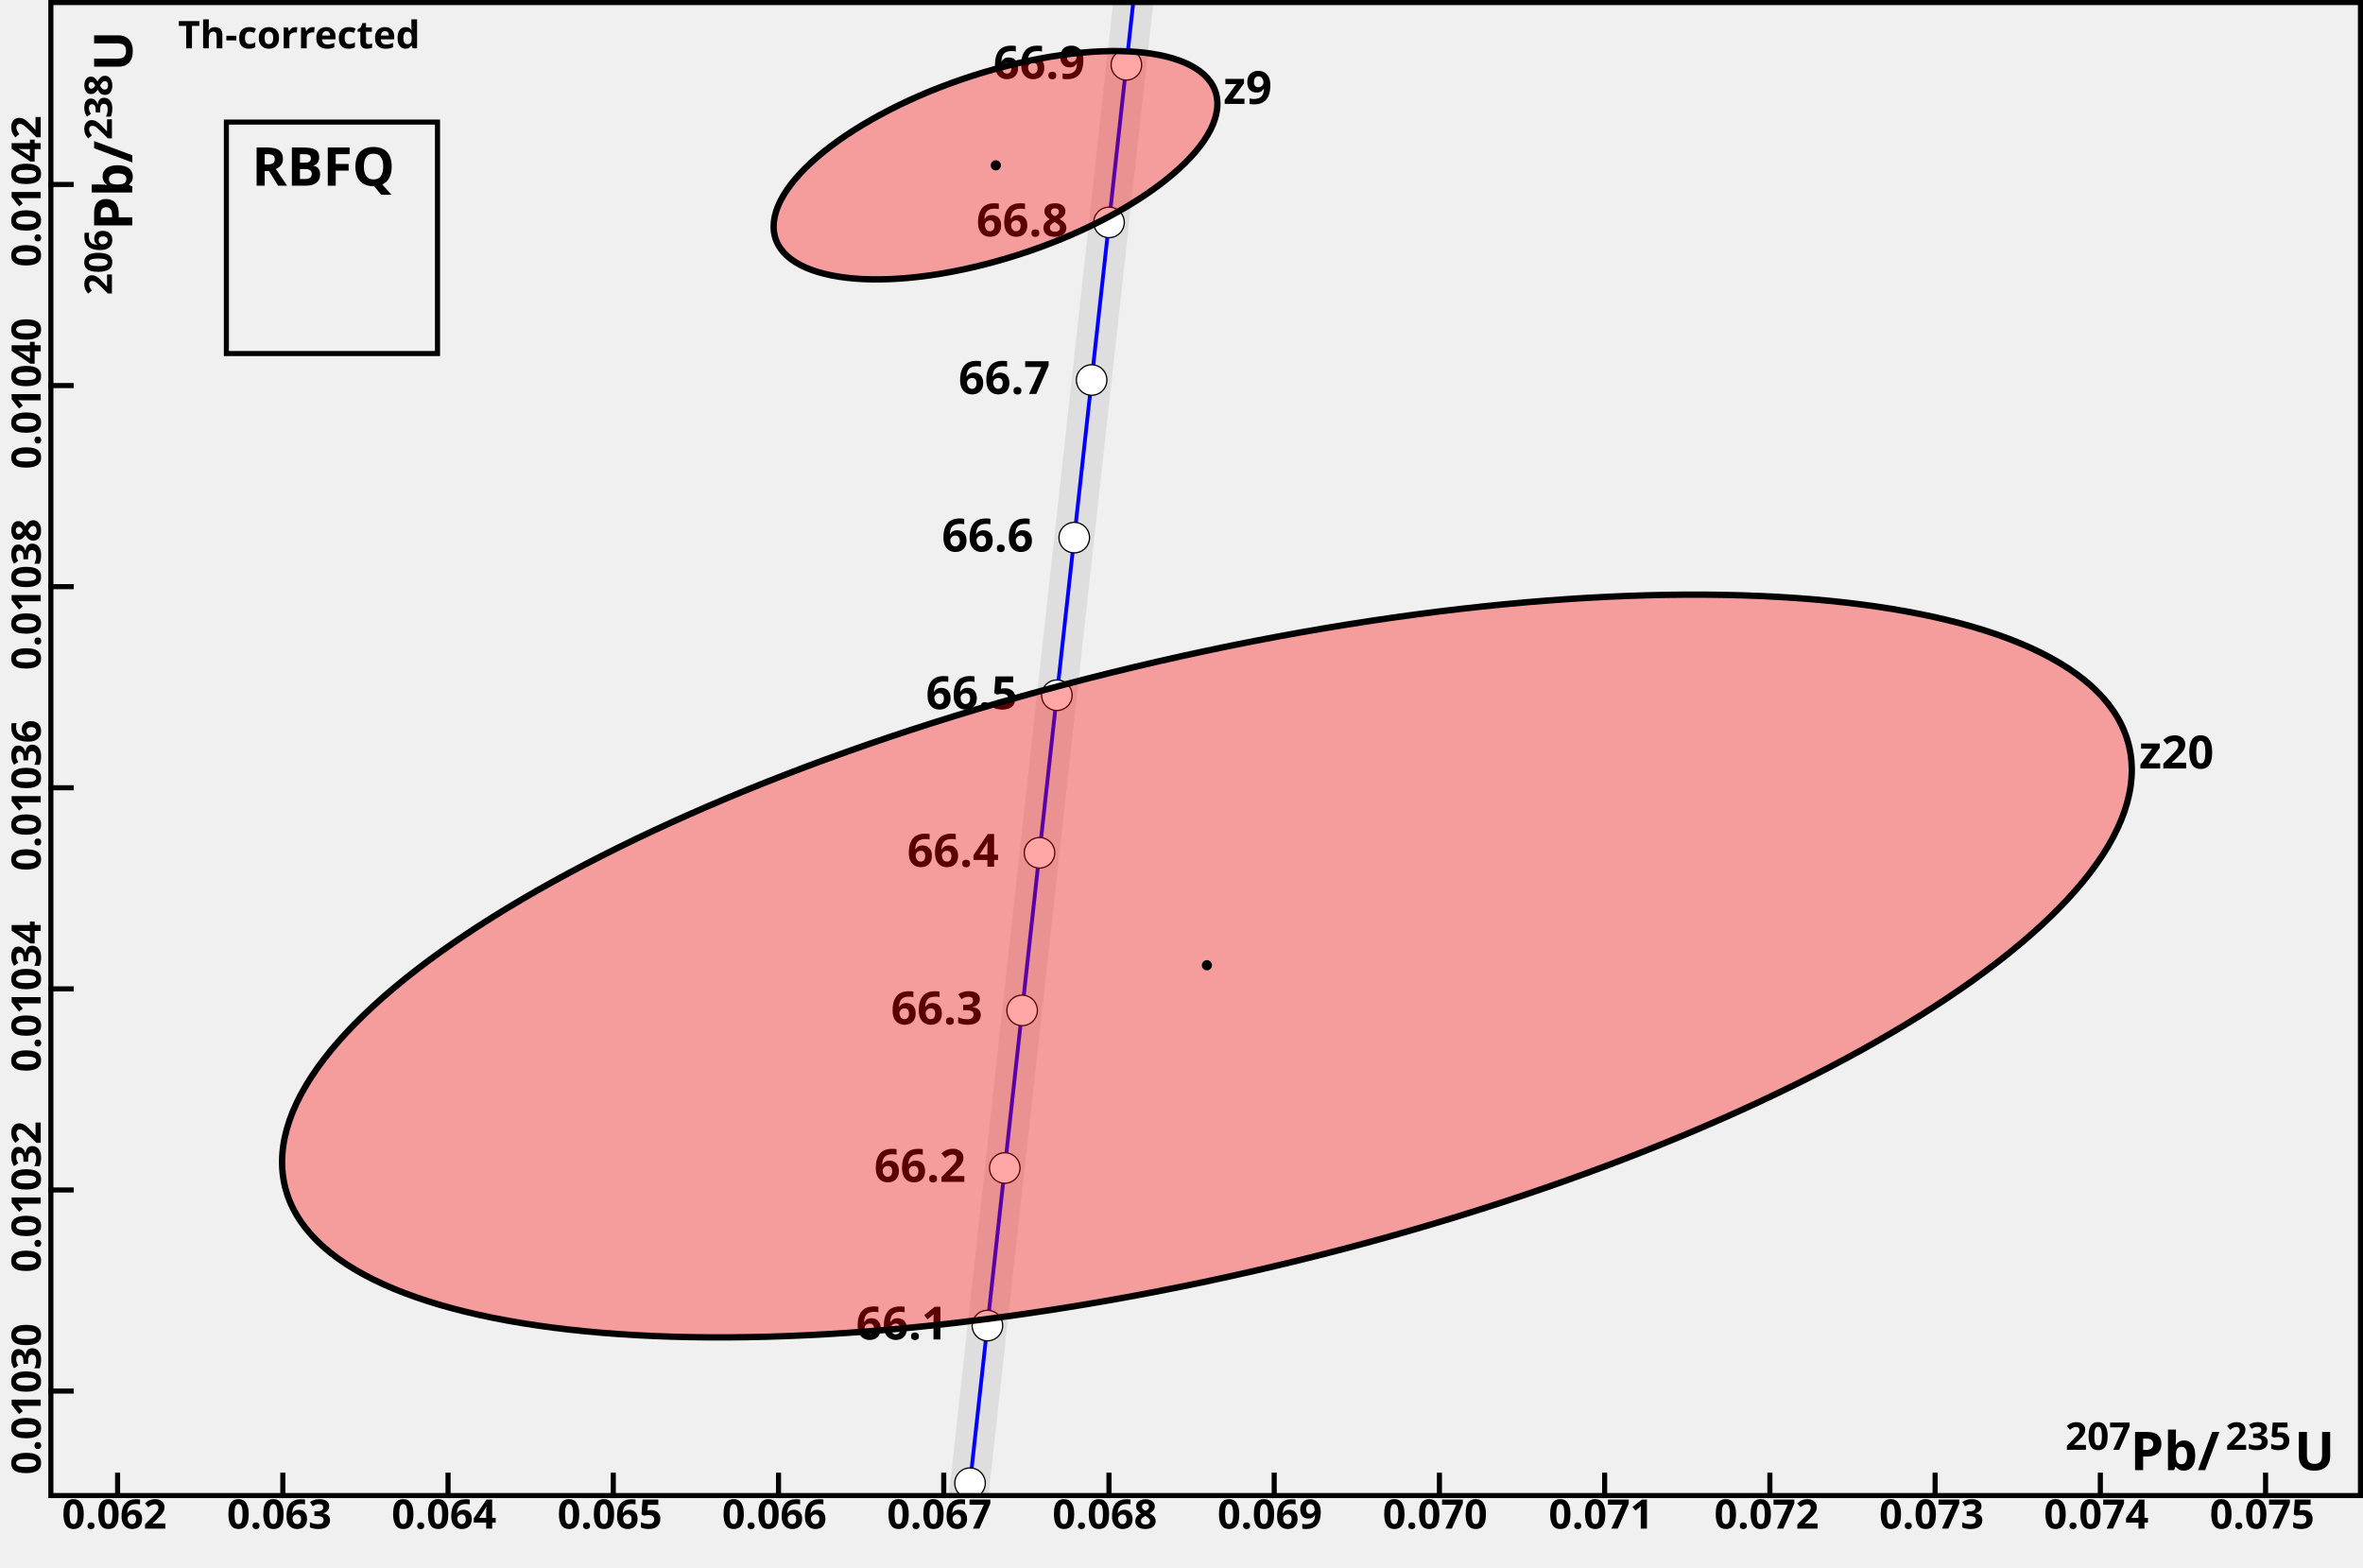
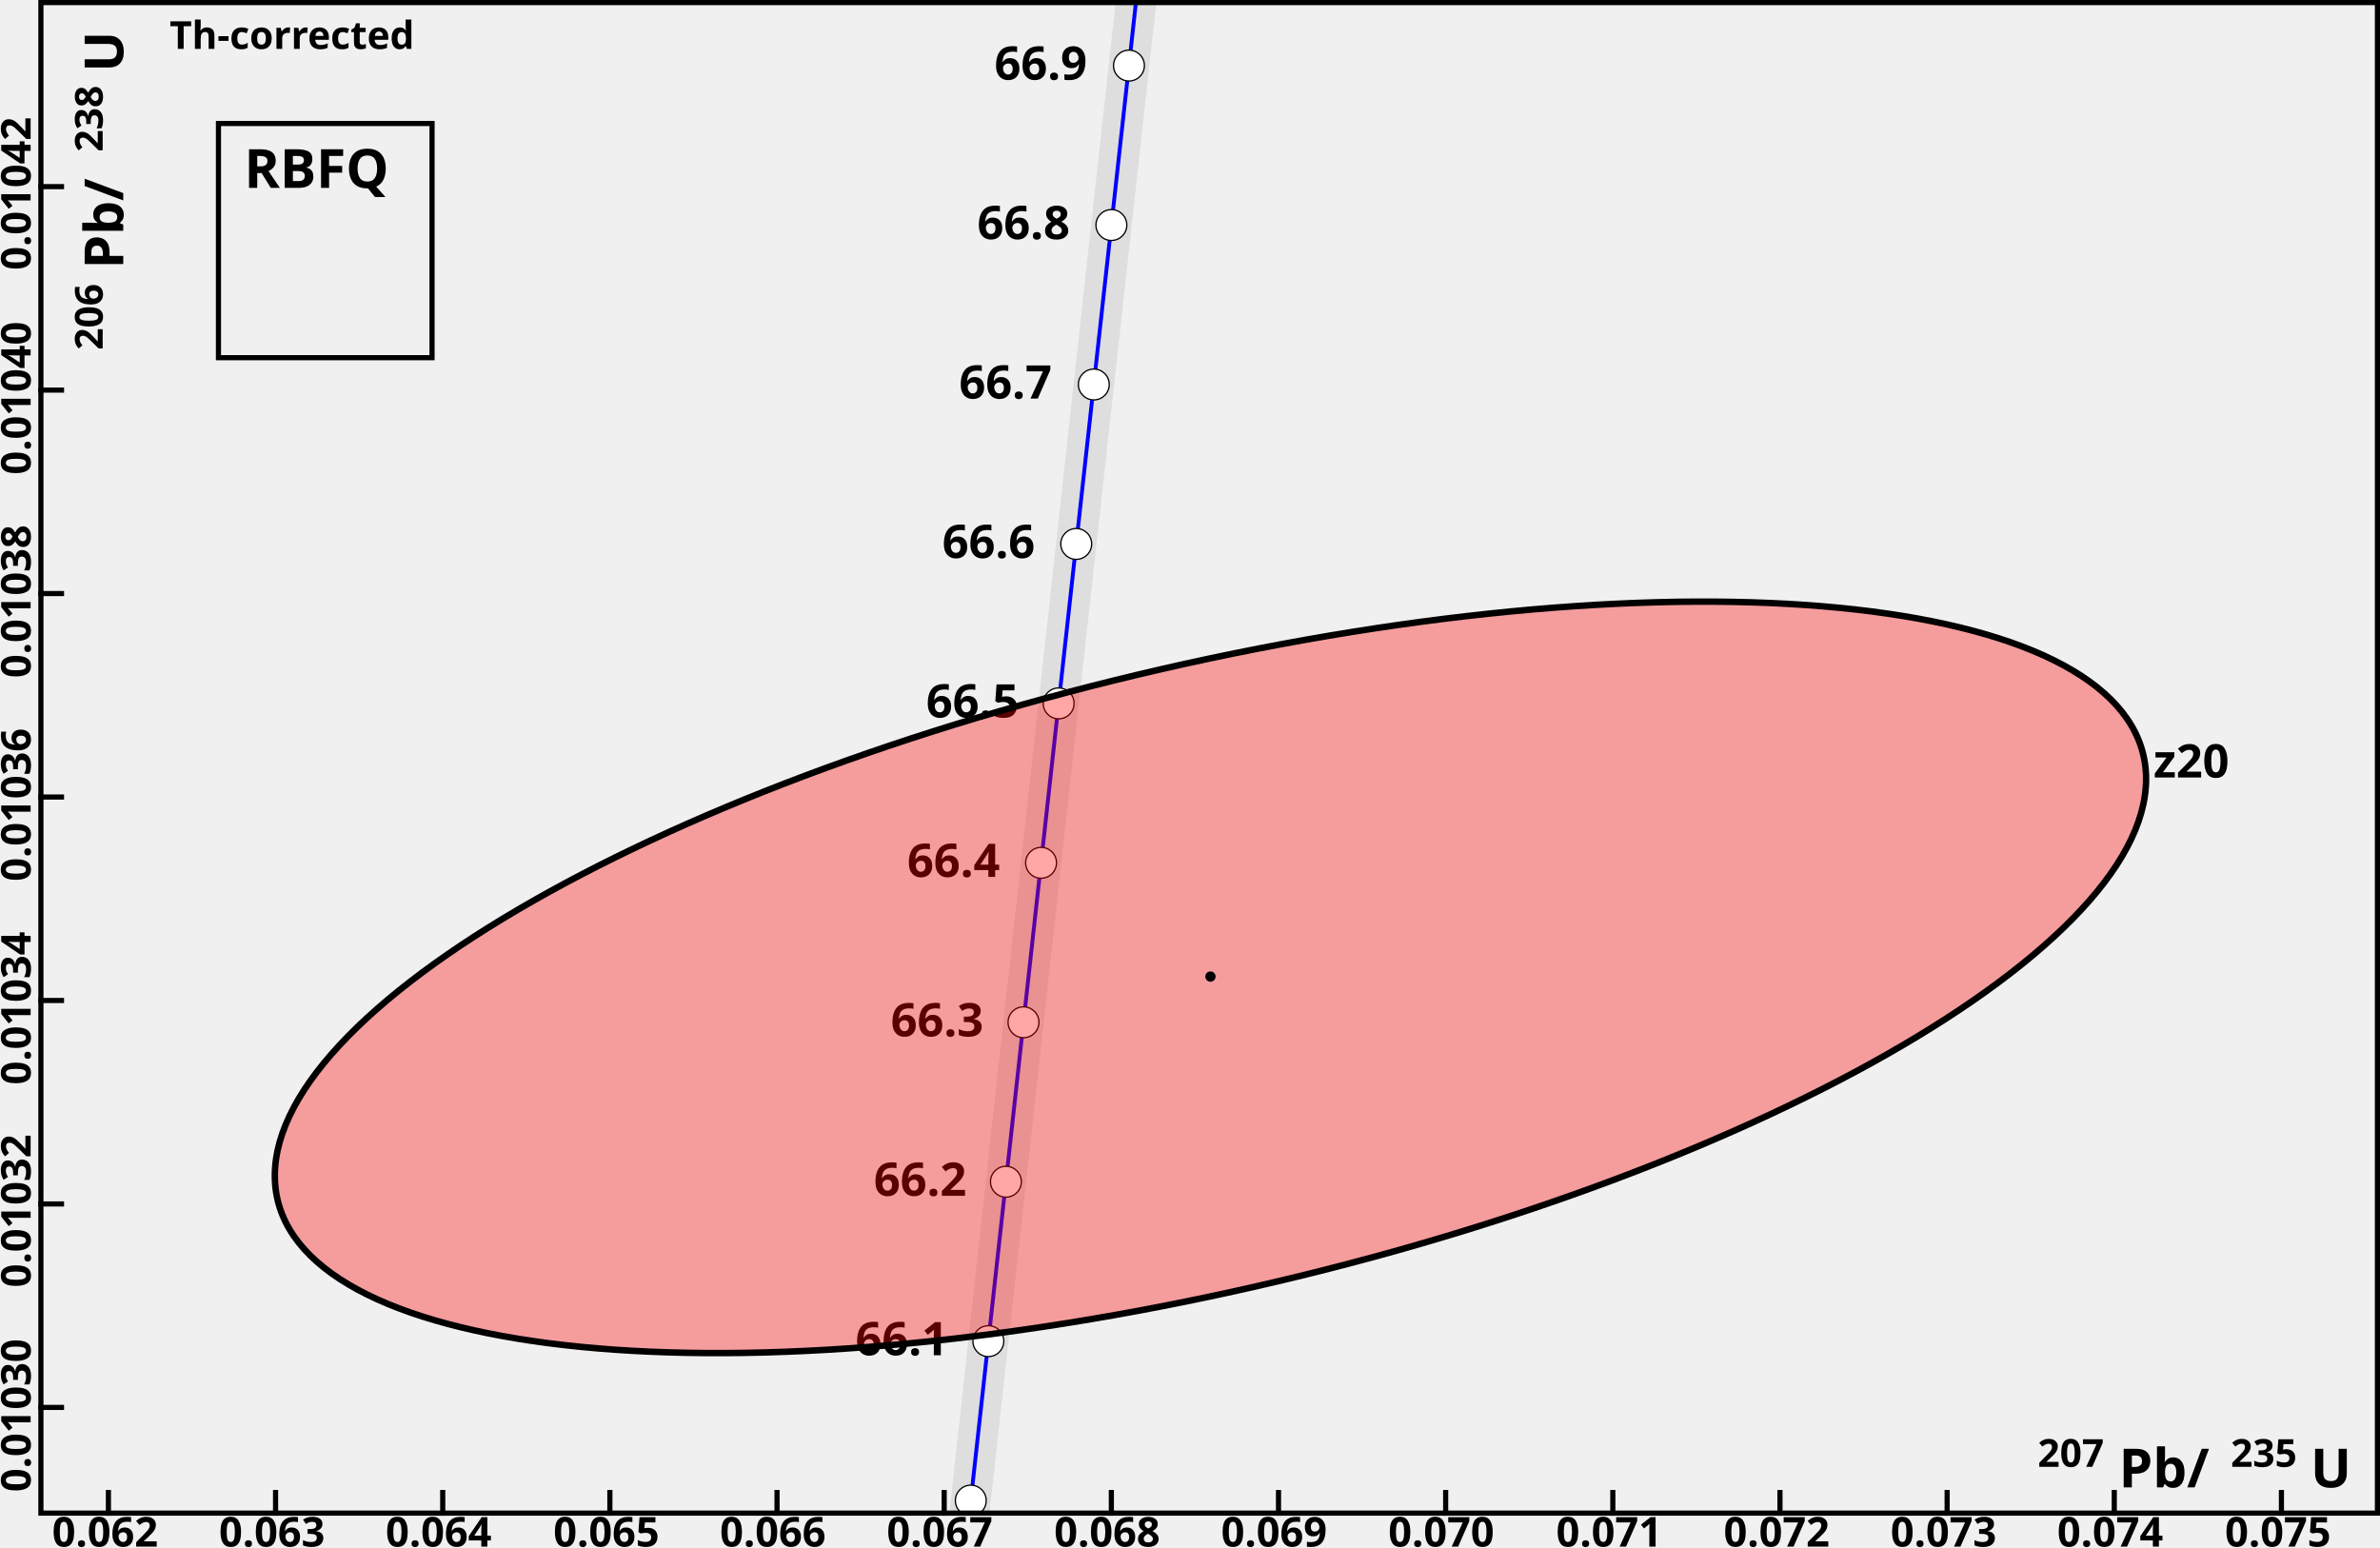
- <svg xmlns="http://www.w3.org/2000/svg" style="fill-opacity:1; color-rendering:auto; color-interpolation:auto; text-rendering:auto; stroke:black; stroke-linecap:square; stroke-miterlimit:10; shape-rendering:auto; stroke-opacity:1; fill:black; stroke-dasharray:none; font-weight:normal; stroke-width:1; font-family:'Dialog'; font-style:normal; stroke-linejoin:miter; font-size:12px; stroke-dashoffset:0; image-rendering:auto;">
+ <svg xmlns="http://www.w3.org/2000/svg" style="font-style:normal;font-weight:normal;font-size:12px;font-family:Dialog;color-interpolation:auto;fill:#000000;fill-opacity:1;stroke:#000000;stroke-width:1;stroke-linecap:square;stroke-linejoin:miter;stroke-miterlimit:10;stroke-dasharray:none;stroke-dashoffset:0;stroke-opacity:1;color-rendering:auto;image-rendering:auto;shape-rendering:auto;text-rendering:auto" version="1.1" id="svg67" width="924.898" height="601.266">
  <defs id="genericDefs" />
-   <g>
+   <g id="g67" transform="translate(-4.101559)">
    <defs id="defs1">
      <clipPath clipPathUnits="userSpaceOnUse" id="clipPath1">
-         <path d="M20 1 L929 1 L929 588 L20 588 L20 1 Z" />
+         <path d="M 20,1 H 929 V 588 H 20 Z" id="path1" />
      </clipPath>
      <clipPath clipPathUnits="userSpaceOnUse" id="clipPath2">
-         <path d="M0 0 L929 0 L929 603 L0 603 L0 0 Z" />
+         <path d="M 0,0 H 929 V 603 H 0 Z" id="path2" />
      </clipPath>
      <clipPath clipPathUnits="userSpaceOnUse" id="clipPath3">
-         <path d="M595.764 563.764 L595.764 1492.764 L-7.236 1492.764 L-7.236 563.764 L595.764 563.764 Z" />
+         <path d="m 595.764,563.764 v 929 h -603 V 563.764 Z" id="path3" />
      </clipPath>
      <clipPath clipPathUnits="userSpaceOnUse" id="clipPath4">
-         <path d="M516.28 484.28 L516.28 1413.28 L-86.72 1413.28 L-86.72 484.28 L516.28 484.28 Z" />
+         <path d="m 516.28,484.28 v 929 h -603 v -929 z" id="path4" />
      </clipPath>
      <clipPath clipPathUnits="userSpaceOnUse" id="clipPath5">
-         <path d="M437.515 405.515 L437.515 1334.515 L-165.485 1334.515 L-165.485 405.515 L437.515 405.515 Z" />
+         <path d="m 437.515,405.515 v 929 h -603 v -929 z" id="path5" />
      </clipPath>
      <clipPath clipPathUnits="userSpaceOnUse" id="clipPath6">
-         <path d="M358.472 326.472 L358.472 1255.472 L-244.528 1255.472 L-244.528 326.472 L358.472 326.472 Z" />
+         <path d="m 358.472,326.472 v 929 h -603 v -929 z" id="path6" />
      </clipPath>
      <clipPath clipPathUnits="userSpaceOnUse" id="clipPath7">
-         <path d="M279.433 247.433 L279.433 1176.433 L-323.567 1176.433 L-323.567 247.433 L279.433 247.433 Z" />
+         <path d="m 279.433,247.433 v 929 h -603 V 247.433 Z" id="path7" />
      </clipPath>
      <clipPath clipPathUnits="userSpaceOnUse" id="clipPath8">
-         <path d="M200.434 168.434 L200.434 1097.434 L-402.567 1097.434 L-402.567 168.434 L200.434 168.434 Z" />
+         <path d="m 200.434,168.434 v 929 h -603 v -929 z" id="path8" />
      </clipPath>
      <clipPath clipPathUnits="userSpaceOnUse" id="clipPath9">
-         <path d="M120.949 88.949 L120.949 1017.949 L-482.051 1017.949 L-482.051 88.949 L120.949 88.949 Z" />
+         <path d="m 120.949,88.949 v 929 h -603 v -929 z" id="path9" />
      </clipPath>
      <clipPath clipPathUnits="userSpaceOnUse" id="clipPath10">
-         <path d="M0 0 L0 929 L-603 929 L-603 0 L0 0 Z" />
+         <path d="M 0,0 V 929 H -603 V 0 Z" id="path10" />
      </clipPath>
    </defs>
-     <g style="font-size:14px; fill:rgb(222,222,222); text-rendering:optimizeLegibility; image-rendering:optimizeQuality; color-rendering:optimizeQuality; font-family:monospace; stroke:rgb(222,222,222); color-interpolation:linearRGB; font-weight:bold;">
-       <path d="M380.826 588 L372.573 592.259 C372.573 592.259 373.583 583.072 374.594 573.886 L374.594 573.886 C374.594 573.886 375.604 564.699 376.615 555.512 L376.615 555.512 C376.615 555.512 377.625 546.325 378.636 537.138 L378.636 537.138 C378.636 537.138 379.646 527.951 380.657 518.764 L380.657 518.764 C380.657 518.764 381.667 509.577 382.678 500.391 L382.678 500.391 C382.678 500.391 383.688 491.204 384.699 482.017 L384.699 482.017 C384.699 482.017 385.71 472.829 386.72 463.642 L386.72 463.642 C386.72 463.642 387.731 454.455 388.741 445.268 L388.741 445.268 C388.741 445.268 389.752 436.081 390.763 426.894 L390.763 426.894 C390.763 426.894 391.774 417.707 392.784 408.52 L392.784 408.52 C392.784 408.52 393.795 399.333 394.806 390.145 L394.806 390.145 C394.806 390.145 395.817 380.958 396.827 371.771 L396.827 371.771 C396.827 371.771 397.838 362.584 398.849 353.396 L398.849 353.396 C398.849 353.396 399.86 344.209 400.871 335.022 L400.871 335.022 C400.871 335.022 401.881 325.834 402.892 316.647 L402.892 316.647 C402.892 316.647 403.903 307.459 404.914 298.272 L404.914 298.272 C404.914 298.272 405.925 289.085 406.936 279.897 L406.936 279.897 C406.936 279.897 407.947 270.71 408.958 261.522 L408.958 261.522 C408.958 261.522 409.969 252.335 410.98 243.147 L410.98 243.147 C410.98 243.147 411.991 233.959 413.002 224.772 L413.002 224.772 C413.002 224.772 414.013 215.584 415.024 206.397 L415.024 206.397 C415.024 206.397 416.035 197.209 417.046 188.021 L417.046 188.021 C417.046 188.021 418.057 178.834 419.068 169.646 L419.068 169.646 C419.068 169.646 420.079 160.458 421.09 151.27 L421.09 151.27 C421.09 151.27 422.102 142.083 423.113 132.895 L423.113 132.895 C423.113 132.895 424.124 123.707 425.135 114.519 L425.135 114.519 C425.135 114.519 426.146 105.331 427.158 96.144 L427.158 96.144 C427.158 96.144 428.169 86.956 429.18 77.768 L429.18 77.768 C429.18 77.768 430.191 68.58 431.202 59.392 L431.202 59.392 C431.202 59.392 432.214 50.204 433.225 41.016 L433.225 41.016 C433.225 41.016 434.236 31.828 435.248 22.64 L435.248 22.64 C435.248 22.64 436.259 13.451 437.271 4.263 L437.271 4.263 C437.271 4.263 438.282 -4.925 439.293 -14.113 L439.293 -14.113 L929 1 L445.534 1 L453.799 -2.013 C453.799 -2.013 452.787 7.144 451.776 16.301 L451.776 16.301 C451.776 16.301 450.764 25.458 449.752 34.615 L449.752 34.615 C449.752 34.615 448.741 43.772 447.729 52.928 L447.729 52.928 C447.729 52.928 446.717 62.085 445.706 71.242 L445.706 71.242 C445.706 71.242 444.694 80.399 443.683 89.556 L443.683 89.556 C443.683 89.556 442.671 98.713 441.66 107.869 L441.66 107.869 C441.66 107.869 440.648 117.026 439.637 126.183 L439.637 126.183 C439.637 126.183 438.625 135.339 437.614 144.496 L437.614 144.496 C437.614 144.496 436.602 153.653 435.591 162.809 L435.591 162.809 C435.591 162.809 434.58 171.966 433.568 181.123 L433.568 181.123 C433.568 181.123 432.557 190.279 431.545 199.435 L431.545 199.435 C431.545 199.435 430.534 208.592 429.523 217.749 L429.523 217.749 C429.523 217.749 428.511 226.905 427.5 236.061 L427.5 236.061 C427.5 236.061 426.489 245.218 425.478 254.374 L425.478 254.374 C425.478 254.374 424.466 263.531 423.455 272.687 L423.455 272.687 C423.455 272.687 422.444 281.843 421.433 291 L421.433 291 C421.433 291 420.421 300.156 419.41 309.312 L419.41 309.312 C419.41 309.312 418.399 318.469 417.388 327.625 L417.388 327.625 C417.388 327.625 416.377 336.781 415.366 345.937 L415.366 345.937 C415.366 345.937 414.354 355.093 413.343 364.25 L413.343 364.25 C413.343 364.25 412.332 373.406 411.321 382.562 L411.321 382.562 C411.321 382.562 410.31 391.718 409.299 400.874 L409.299 400.874 C409.299 400.874 408.288 410.03 407.277 419.186 L407.277 419.186 C407.277 419.186 406.266 428.342 405.255 437.498 L405.255 437.498 C405.255 437.498 404.244 446.654 403.233 455.81 L403.233 455.81 C403.233 455.81 402.222 464.966 401.211 474.122 L401.211 474.122 C401.211 474.122 400.2 483.278 399.19 492.434 L399.19 492.434 C399.19 492.434 398.179 501.589 397.168 510.745 L397.168 510.745 C397.168 510.745 396.157 519.901 395.146 529.057 L395.146 529.057 C395.146 529.057 394.135 538.212 393.125 547.368 L393.125 547.368 C393.125 547.368 392.114 556.524 391.103 565.68 L391.103 565.68 C391.103 565.68 390.092 574.835 389.081 583.991 L389.081 583.991 C389.081 583.991 388.071 593.147 387.06 602.302 L387.06 602.302 L20 588 Z" style="stroke:none; clip-path:url(#clipPath1);" />
-       <path d="M380.826 588 C380.826 588 381.837 578.829 382.848 569.658 C382.848 569.658 383.858 560.486 384.869 551.315 C384.869 551.315 385.879 542.144 386.89 532.972 C386.89 532.972 387.901 523.801 388.911 514.63 C388.911 514.63 389.922 505.458 390.933 496.287 C390.933 496.287 391.944 487.115 392.954 477.944 C392.954 477.944 393.965 468.773 394.976 459.601 C394.976 459.601 395.987 450.43 396.998 441.258 C396.998 441.258 398.008 432.087 399.019 422.915 C399.019 422.915 400.03 413.743 401.041 404.572 C401.041 404.572 402.052 395.4 403.063 386.228 C403.063 386.228 404.074 377.057 405.085 367.885 C405.085 367.885 406.096 358.713 407.106 349.542 C407.106 349.542 408.118 340.37 409.128 331.198 C409.128 331.198 410.139 322.026 411.151 312.854 C411.151 312.854 412.161 303.683 413.173 294.511 C413.173 294.511 414.184 285.339 415.195 276.167 C415.195 276.167 416.206 266.995 417.217 257.823 C417.217 257.823 418.228 248.651 419.239 239.479 C419.239 239.479 420.25 230.307 421.262 221.135 C421.262 221.135 422.273 211.963 423.284 202.791 C423.284 202.791 424.295 193.619 425.306 184.447 C425.306 184.447 426.318 175.275 427.329 166.102 C427.329 166.102 428.34 156.93 429.351 147.758 C429.351 147.758 430.363 138.586 431.374 129.414 C431.374 129.414 432.385 120.241 433.397 111.069 C433.397 111.069 434.408 101.897 435.419 92.724 C435.419 92.724 436.431 83.552 437.442 74.38 C437.442 74.38 438.454 65.207 439.465 56.035 C439.465 56.035 440.476 46.862 441.488 37.69 C441.488 37.69 442.499 28.517 443.511 19.345 C443.511 19.345 444.522 10.172 445.534 1" style="fill:none; stroke-width:1.5; clip-path:url(#clipPath1); stroke:blue;" />
+     <g style="font-weight:bold;font-size:14px;font-family:monospace;color-interpolation:linearRGB;fill:#dedede;stroke:#dedede;color-rendering:optimizeQuality;image-rendering:optimizeQuality;text-rendering:optimizeLegibility" id="g12">
+       <path d="m 380.826,588 -8.254,4.259 c 0,0 1.01,-9.187 2.021,-18.373 v 0 c 0,0 1.01,-9.187 2.021,-18.374 v 0 c 0,0 1.01,-9.187 2.021,-18.374 v 0 c 0,0 1.01,-9.187 2.021,-18.374 v 0 c 0,0 1.01,-9.187 2.021,-18.374 v 0 c 0,0 1.011,-9.187 2.021,-18.374 v 0 c 0,0 1.011,-9.187 2.021,-18.374 v 0 c 0,0 1.011,-9.187 2.021,-18.374 v 0 c 0,0 1.011,-9.187 2.021,-18.374 v 0 c 0,0 1.011,-9.187 2.021,-18.374 v 0 c 0,0 1.011,-9.187 2.022,-18.374 v 0 c 0,0 1.011,-9.187 2.022,-18.375 v 0 c 0,0 1.011,-9.187 2.022,-18.375 v 0 c 0,0 1.011,-9.187 2.022,-18.375 v 0 c 0,0 1.011,-9.187 2.022,-18.375 v 0 c 0,0 1.011,-9.188 2.022,-18.375 v 0 c 0,0 1.011,-9.188 2.022,-18.375 v 0 c 0,0 1.011,-9.188 2.022,-18.375 v 0 c 0,0 1.011,-9.188 2.022,-18.375 v 0 c 0,0 1.011,-9.188 2.022,-18.375 v 0 c 0,0 1.011,-9.188 2.022,-18.375 v 0 c 0,0 1.011,-9.188 2.022,-18.375 v 0 c 0,0 1.011,-9.188 2.022,-18.375 v 0 c 0,0 1.011,-9.188 2.022,-18.375 v 0 c 0,0 1.011,-9.188 2.022,-18.376 v 0 c 0,0 1.011,-9.188 2.022,-18.376 v 0 c 0,0 1.011,-9.188 2.022,-18.376 v 0 c 0,0 1.011,-9.188 2.022,-18.376 v 0 c 0,0 1.011,-9.188 2.022,-18.376 v 0 c 0,0 1.011,-9.188 2.023,-18.376 v 0 c 0,0 1.011,-9.188 2.023,-18.376 v 0 c 0,0 1.011,-9.188 2.023,-18.376 v 0 c 0,0 1.011,-9.188 2.023,-18.376 v 0 L 929,1 H 445.534 l 8.265,-3.013 c 0,0 -1.012,9.157 -2.023,18.314 v 0 c 0,0 -1.012,9.157 -2.023,18.314 v 0 c 0,0 -1.012,9.157 -2.023,18.314 v 0 c 0,0 -1.012,9.157 -2.023,18.314 v 0 c 0,0 -1.012,9.157 -2.023,18.314 v 0 c 0,0 -1.012,9.157 -2.023,18.314 v 0 c 0,0 -1.012,9.157 -2.023,18.313 v 0 c 0,0 -1.012,9.157 -2.023,18.313 v 0 c 0,0 -1.012,9.157 -2.023,18.313 v 0 c 0,0 -1.011,9.156 -2.023,18.313 v 0 c 0,0 -1.011,9.156 -2.023,18.313 v 0 c 0,0 -1.011,9.156 -2.023,18.313 v 0 c 0,0 -1.011,9.156 -2.023,18.313 v 0 c 0,0 -1.011,9.156 -2.023,18.313 v 0 c 0,0 -1.011,9.156 -2.023,18.313 v 0 c 0,0 -1.011,9.156 -2.022,18.313 v 0 c 0,0 -1.011,9.156 -2.022,18.313 v 0 c 0,0 -1.011,9.156 -2.022,18.312 v 0 c 0,0 -1.011,9.156 -2.022,18.312 v 0 c 0,0 -1.011,9.156 -2.022,18.312 v 0 c 0,0 -1.011,9.156 -2.022,18.312 v 0 c 0,0 -1.011,9.156 -2.022,18.312 v 0 c 0,0 -1.011,9.156 -2.022,18.312 v 0 c 0,0 -1.011,9.156 -2.022,18.312 v 0 c 0,0 -1.011,9.156 -2.022,18.312 v 0 c 0,0 -1.011,9.156 -2.022,18.312 v 0 c 0,0 -1.011,9.156 -2.022,18.312 v 0 c 0,0 -1.011,9.156 -2.022,18.312 v 0 c 0,0 -1.011,9.156 -2.022,18.312 v 0 c 0,0 -1.011,9.156 -2.022,18.311 v 0 c 0,0 -1.011,9.156 -2.022,18.311 v 0 c 0,0 -1.011,9.156 -2.022,18.311 v 0 c 0,0 -1.011,9.156 -2.021,18.311 v 0 L 20,588 Z" style="stroke:none" clip-path="url(#clipPath1)" id="path11" />
+       <path d="m 380.826,588 c 0,0 1.011,-9.171 2.021,-18.343 0,0 1.011,-9.171 2.021,-18.343 0,0 1.011,-9.171 2.021,-18.343 0,0 1.011,-9.171 2.021,-18.343 0,0 1.011,-9.171 2.021,-18.343 0,0 1.011,-9.171 2.022,-18.343 0,0 1.011,-9.171 2.022,-18.343 0,0 1.011,-9.171 2.022,-18.343 0,0 1.011,-9.172 2.022,-18.343 0,0 1.011,-9.172 2.022,-18.343 0,0 1.011,-9.172 2.022,-18.343 0,0 1.011,-9.172 2.022,-18.343 0,0 1.011,-9.172 2.022,-18.343 0,0 1.011,-9.172 2.022,-18.344 0,0 1.011,-9.172 2.022,-18.344 0,0 1.011,-9.172 2.022,-18.344 0,0 1.011,-9.172 2.022,-18.344 0,0 1.011,-9.172 2.022,-18.344 0,0 1.011,-9.172 2.022,-18.344 0,0 1.011,-9.172 2.022,-18.344 0,0 1.011,-9.172 2.022,-18.344 0,0 1.011,-9.172 2.022,-18.344 0,0 1.011,-9.172 2.022,-18.344 0,0 1.011,-9.172 2.023,-18.344 0,0 1.011,-9.172 2.023,-18.345 0,0 1.011,-9.172 2.023,-18.345 0,0 1.011,-9.172 2.023,-18.345 0,0 1.011,-9.172 2.023,-18.345 0,0 1.011,-9.172 2.023,-18.345 0,0 1.012,-9.172 2.023,-18.345 0,0 1.012,-9.172 2.023,-18.345 0,0 1.012,-9.173 2.023,-18.345" style="fill:none;stroke:#0000ff;stroke-width:1.5" clip-path="url(#clipPath1)" id="path12" />
    </g>
-     <g style="font-size:18px; fill:white; text-rendering:optimizeLegibility; image-rendering:optimizeQuality; color-rendering:optimizeQuality; font-family:sans-serif; stroke:white; color-interpolation:linearRGB; font-weight:bold; stroke-width:1.5;">
-       <circle r="6" style="clip-path:url(#clipPath1); stroke:none;" cx="381.363" cy="583.132" />
-       <circle style="clip-path:url(#clipPath1); fill:none; stroke:black; stroke-width:0.5;" r="6" cx="381.363" cy="583.132" />
-       <circle style="stroke-width:0.5; clip-path:url(#clipPath1); stroke:none;" r="6" cx="388.19" cy="521.174" />
-       <circle style="clip-path:url(#clipPath1); fill:none; stroke:black; stroke-width:0.5;" r="6" cx="388.19" cy="521.174" />
-       <text x="336.555" y="526.641" style="clip-path:url(#clipPath1); fill:black; stroke:none; stroke-width:0.5;" xml:space="preserve">66.1</text>
-       <circle style="stroke-width:0.5; clip-path:url(#clipPath1); stroke:none;" r="6" cx="395.018" cy="459.216" />
-       <circle style="clip-path:url(#clipPath1); fill:none; stroke:black; stroke-width:0.5;" r="6" cx="395.018" cy="459.216" />
-       <text x="343.691" y="464.683" style="clip-path:url(#clipPath1); fill:black; stroke:none; stroke-width:0.5;" xml:space="preserve">66.2</text>
-       <circle style="stroke-width:0.5; clip-path:url(#clipPath1); stroke:none;" r="6" cx="401.847" cy="397.257" />
-       <circle style="clip-path:url(#clipPath1); fill:none; stroke:black; stroke-width:0.5;" r="6" cx="401.847" cy="397.257" />
-       <text x="350.291" y="402.724" style="clip-path:url(#clipPath1); fill:black; stroke:none; stroke-width:0.5;" xml:space="preserve">66.3</text>
-       <circle style="stroke-width:0.5; clip-path:url(#clipPath1); stroke:none;" r="6" cx="408.677" cy="335.297" />
-       <circle style="clip-path:url(#clipPath1); fill:none; stroke:black; stroke-width:0.5;" r="6" cx="408.677" cy="335.297" />
-       <text x="356.673" y="340.764" style="clip-path:url(#clipPath1); fill:black; stroke:none; stroke-width:0.5;" xml:space="preserve">66.4</text>
-       <circle style="stroke-width:0.5; clip-path:url(#clipPath1); stroke:none;" r="6" cx="415.507" cy="273.336" />
-       <circle style="clip-path:url(#clipPath1); fill:none; stroke:black; stroke-width:0.5;" r="6" cx="415.507" cy="273.336" />
-       <text x="364.022" y="278.803" style="clip-path:url(#clipPath1); fill:black; stroke:none; stroke-width:0.5;" xml:space="preserve">66.5</text>
-       <circle style="stroke-width:0.5; clip-path:url(#clipPath1); stroke:none;" r="6" cx="422.338" cy="211.374" />
-       <circle style="clip-path:url(#clipPath1); fill:none; stroke:black; stroke-width:0.5;" r="6" cx="422.338" cy="211.374" />
-       <text x="370.281" y="216.841" style="clip-path:url(#clipPath1); fill:black; stroke:none; stroke-width:0.5;" xml:space="preserve">66.6</text>
-       <circle style="stroke-width:0.5; clip-path:url(#clipPath1); stroke:none;" r="6" cx="429.169" cy="149.411" />
-       <circle style="clip-path:url(#clipPath1); fill:none; stroke:black; stroke-width:0.5;" r="6" cx="429.169" cy="149.411" />
-       <text x="376.84" y="154.878" style="clip-path:url(#clipPath1); fill:black; stroke:none; stroke-width:0.5;" xml:space="preserve">66.7</text>
-       <circle style="stroke-width:0.5; clip-path:url(#clipPath1); stroke:none;" r="6" cx="436.001" cy="87.447" />
-       <circle style="clip-path:url(#clipPath1); fill:none; stroke:black; stroke-width:0.5;" r="6" cx="436.001" cy="87.447" />
-       <text x="383.883" y="92.914" style="clip-path:url(#clipPath1); fill:black; stroke:none; stroke-width:0.5;" xml:space="preserve">66.8</text>
-       <circle style="stroke-width:0.5; clip-path:url(#clipPath1); stroke:none;" r="6" cx="442.834" cy="25.482" />
-       <circle style="clip-path:url(#clipPath1); fill:none; stroke:black; stroke-width:0.5;" r="6" cx="442.834" cy="25.482" />
-       <text x="390.558" y="30.949" style="clip-path:url(#clipPath1); fill:black; stroke:none; stroke-width:0.5;" xml:space="preserve">66.9</text>
-       <path style="fill:red; stroke-width:0.5; clip-path:url(#clipPath1); opacity:0.35; stroke:none;" d="M478.61 40.87 C478.61 19.958 439.556 13.793 391.38 27.099 C343.204 40.405 304.15 68.144 304.15 89.056 C304.15 109.968 343.204 116.133 391.38 102.827 C439.556 89.52 478.61 61.781 478.61 40.87 Z" />
-       <path style="fill:red; stroke-width:0.5; clip-path:url(#clipPath1); opacity:0.35; stroke:none;" d="M838.1 302.719 C838.1 234.245 675.311 213.249 474.5 255.822 C273.689 298.396 110.9 388.417 110.9 456.891 C110.9 525.365 273.689 546.361 474.5 503.787 C675.311 461.214 838.1 371.192 838.1 302.719 Z" />
-       <path d="M478.61 40.87 C478.61 19.958 439.556 13.793 391.38 27.099 C343.204 40.405 304.15 68.144 304.15 89.056 C304.15 109.968 343.204 116.133 391.38 102.827 C439.556 89.52 478.61 61.781 478.61 40.87 Z" style="fill:none; stroke-width:2.5; clip-path:url(#clipPath1); stroke:black;" />
-       <circle style="clip-path:url(#clipPath1); fill:black; stroke:none; stroke-width:1;" r="2" cx="391.5" cy="65" />
-       <text x="481" y="40.842" style="clip-path:url(#clipPath1); fill:black; stroke:none; stroke-width:1;" xml:space="preserve">z9</text>
-       <path d="M838.1 302.719 C838.1 234.245 675.311 213.249 474.5 255.822 C273.689 298.396 110.9 388.417 110.9 456.891 C110.9 525.365 273.689 546.361 474.5 503.787 C675.311 461.214 838.1 371.192 838.1 302.719 Z" style="fill:none; stroke-width:2.5; clip-path:url(#clipPath1); stroke:black;" />
-       <circle style="clip-path:url(#clipPath1); fill:black; stroke:none; stroke-width:1;" r="2" cx="474.5" cy="379.5" />
-       <text x="841" y="302.146" style="clip-path:url(#clipPath1); fill:black; stroke:none; stroke-width:1;" xml:space="preserve">z20</text>
-       <rect x="89" y="48" width="83" style="clip-path:url(#clipPath1); fill:none; stroke:black; stroke-width:2;" height="91" />
+     <g style="font-weight:bold;font-size:18px;font-family:sans-serif;color-interpolation:linearRGB;fill:#ffffff;stroke:#ffffff;stroke-width:1.5;color-rendering:optimizeQuality;image-rendering:optimizeQuality;text-rendering:optimizeLegibility" id="g34">
+       <circle r="6" style="stroke:none" cx="381.363" cy="583.132" clip-path="url(#clipPath1)" id="circle12" />
+       <circle style="fill:none;stroke:#000000;stroke-width:0.5" r="6" cx="381.363" cy="583.132" clip-path="url(#clipPath1)" id="circle13" />
+       <circle style="stroke:none;stroke-width:0.5" r="6" cx="388.19" cy="521.174" clip-path="url(#clipPath1)" id="circle14" />
+       <circle style="fill:none;stroke:#000000;stroke-width:0.5" r="6" cx="388.19" cy="521.174" clip-path="url(#clipPath1)" id="circle15" />
+       <text x="336.556" y="526.641" style="fill:#000000;stroke:none;stroke-width:0.5" xml:space="preserve" clip-path="url(#clipPath1)" id="text15">66.1</text>
+       <circle style="stroke:none;stroke-width:0.5" r="6" cx="395.018" cy="459.216" clip-path="url(#clipPath1)" id="circle16" />
+       <circle style="fill:none;stroke:#000000;stroke-width:0.5" r="6" cx="395.018" cy="459.216" clip-path="url(#clipPath1)" id="circle17" />
+       <text x="343.691" y="464.683" style="fill:#000000;stroke:none;stroke-width:0.5" xml:space="preserve" clip-path="url(#clipPath1)" id="text17">66.2</text>
+       <circle style="stroke:none;stroke-width:0.5" r="6" cx="401.847" cy="397.257" clip-path="url(#clipPath1)" id="circle18" />
+       <circle style="fill:none;stroke:#000000;stroke-width:0.5" r="6" cx="401.847" cy="397.257" clip-path="url(#clipPath1)" id="circle19" />
+       <text x="350.291" y="402.724" style="fill:#000000;stroke:none;stroke-width:0.5" xml:space="preserve" clip-path="url(#clipPath1)" id="text19">66.3</text>
+       <circle style="stroke:none;stroke-width:0.5" r="6" cx="408.677" cy="335.297" clip-path="url(#clipPath1)" id="circle20" />
+       <circle style="fill:none;stroke:#000000;stroke-width:0.5" r="6" cx="408.677" cy="335.297" clip-path="url(#clipPath1)" id="circle21" />
+       <text x="356.673" y="340.764" style="fill:#000000;stroke:none;stroke-width:0.5" xml:space="preserve" clip-path="url(#clipPath1)" id="text21">66.4</text>
+       <circle style="stroke:none;stroke-width:0.5" r="6" cx="415.507" cy="273.336" clip-path="url(#clipPath1)" id="circle22" />
+       <circle style="fill:none;stroke:#000000;stroke-width:0.5" r="6" cx="415.507" cy="273.336" clip-path="url(#clipPath1)" id="circle23" />
+       <text x="364.022" y="278.803" style="fill:#000000;stroke:none;stroke-width:0.5" xml:space="preserve" clip-path="url(#clipPath1)" id="text23">66.5</text>
+       <circle style="stroke:none;stroke-width:0.5" r="6" cx="422.338" cy="211.374" clip-path="url(#clipPath1)" id="circle24" />
+       <circle style="fill:none;stroke:#000000;stroke-width:0.5" r="6" cx="422.338" cy="211.374" clip-path="url(#clipPath1)" id="circle25" />
+       <text x="370.281" y="216.841" style="fill:#000000;stroke:none;stroke-width:0.5" xml:space="preserve" clip-path="url(#clipPath1)" id="text25">66.6</text>
+       <circle style="stroke:none;stroke-width:0.5" r="6" cx="429.169" cy="149.411" clip-path="url(#clipPath1)" id="circle26" />
+       <circle style="fill:none;stroke:#000000;stroke-width:0.5" r="6" cx="429.169" cy="149.411" clip-path="url(#clipPath1)" id="circle27" />
+       <text x="376.84" y="154.878" style="fill:#000000;stroke:none;stroke-width:0.5" xml:space="preserve" clip-path="url(#clipPath1)" id="text27">66.7</text>
+       <circle style="stroke:none;stroke-width:0.5" r="6" cx="436.001" cy="87.447" clip-path="url(#clipPath1)" id="circle28" />
+       <circle style="fill:none;stroke:#000000;stroke-width:0.5" r="6" cx="436.001" cy="87.447" clip-path="url(#clipPath1)" id="circle29" />
+       <text x="383.883" y="92.914" style="fill:#000000;stroke:none;stroke-width:0.5" xml:space="preserve" clip-path="url(#clipPath1)" id="text29">66.8</text>
+       <circle style="stroke:none;stroke-width:0.5" r="6" cx="442.834" cy="25.482" clip-path="url(#clipPath1)" id="circle30" />
+       <circle style="fill:none;stroke:#000000;stroke-width:0.5" r="6" cx="442.834" cy="25.482" clip-path="url(#clipPath1)" id="circle31" />
+       <text x="390.558" y="30.949" style="fill:#000000;stroke:none;stroke-width:0.5" xml:space="preserve" clip-path="url(#clipPath1)" id="text31">66.9</text>
+       <path style="opacity:0.35;fill:#ff0000;stroke:none;stroke-width:0.5" d="m 838.1,302.719 c 0,-68.474 -162.789,-89.47 -363.6,-46.896 -200.811,42.574 -363.6,132.595 -363.6,201.069 0,68.474 162.789,89.47 363.6,46.896 200.811,-42.574 363.6,-132.595 363.6,-201.069 z" clip-path="url(#clipPath1)" id="path32" />
+       <path d="m 838.1,302.719 c 0,-68.474 -162.789,-89.47 -363.6,-46.896 -200.811,42.574 -363.6,132.595 -363.6,201.069 0,68.474 162.789,89.47 363.6,46.896 200.811,-42.574 363.6,-132.595 363.6,-201.069 z" style="fill:none;stroke:#000000;stroke-width:2.5" clip-path="url(#clipPath1)" id="path34" />
+       <circle style="fill:#000000;stroke:none;stroke-width:1" r="2" cx="474.5" cy="379.5" clip-path="url(#clipPath1)" id="circle34" />
+       <text x="841" y="302.146" style="fill:#000000;stroke:none;stroke-width:1" xml:space="preserve" clip-path="url(#clipPath1)" id="text34">z20</text>
+       <rect x="89" y="48" width="83" style="fill:none;stroke:#000000;stroke-width:2" height="91" clip-path="url(#clipPath1)" id="rect34" />
    </g>
-     <g style="font-size:21px; text-rendering:optimizeLegibility; image-rendering:optimizeQuality; color-rendering:optimizeQuality; font-family:sans-serif; color-interpolation:linearRGB; font-weight:bold; stroke-width:2;">
-       <text x="99" xml:space="preserve" y="73" style="clip-path:url(#clipPath1); stroke:none;">RBFQ</text>
-       <text x="99" y="104.5" style="font-size:19px; clip-path:url(#clipPath1); stroke:none;" xml:space="preserve" />
-       <line x1="46.231" x2="46.231" y1="588" style="fill:none; clip-path:url(#clipPath2);" y2="580" />
-       <text x="24.36" y="601" style="font-size:16px; clip-path:url(#clipPath2); stroke:none;" xml:space="preserve">0.062</text>
-       <line x1="111.19" x2="111.19" y1="588" style="fill:none; clip-path:url(#clipPath2);" y2="580" />
-       <text x="89.218" y="601" style="font-size:16px; clip-path:url(#clipPath2); stroke:none;" xml:space="preserve">0.063</text>
-       <line x1="176.149" x2="176.149" y1="588" style="fill:none; clip-path:url(#clipPath2);" y2="580" />
-       <text x="153.977" y="601" style="font-size:16px; clip-path:url(#clipPath2); stroke:none;" xml:space="preserve">0.064</text>
-       <line x1="241.108" x2="241.108" y1="588" style="fill:none; clip-path:url(#clipPath2);" y2="580" />
-       <text x="219.167" y="601" style="font-size:16px; clip-path:url(#clipPath2); stroke:none;" xml:space="preserve">0.065</text>
-       <line x1="306.067" x2="306.067" y1="588" style="fill:none; clip-path:url(#clipPath2);" y2="580" />
-       <text x="283.872" y="601" style="font-size:16px; clip-path:url(#clipPath2); stroke:none;" xml:space="preserve">0.066</text>
-       <line x1="371.026" x2="371.026" y1="588" style="fill:none; clip-path:url(#clipPath2);" y2="580" />
-       <text x="348.709" y="601" style="font-size:16px; clip-path:url(#clipPath2); stroke:none;" xml:space="preserve">0.067</text>
-       <line x1="435.985" x2="435.985" y1="588" style="fill:none; clip-path:url(#clipPath2);" y2="580" />
-       <text x="413.762" y="601" style="font-size:16px; clip-path:url(#clipPath2); stroke:none;" xml:space="preserve">0.068</text>
-       <line x1="500.944" x2="500.944" y1="588" style="fill:none; clip-path:url(#clipPath2);" y2="580" />
-       <text x="478.651" y="601" style="font-size:16px; clip-path:url(#clipPath2); stroke:none;" xml:space="preserve">0.069</text>
-       <line x1="565.903" x2="565.903" y1="588" style="fill:none; clip-path:url(#clipPath2);" y2="580" />
-       <text x="543.614" y="601" style="font-size:16px; clip-path:url(#clipPath2); stroke:none;" xml:space="preserve">0.070</text>
-       <line x1="630.861" x2="630.861" y1="588" style="fill:none; clip-path:url(#clipPath2);" y2="580" />
-       <text x="608.854" y="601" style="font-size:16px; clip-path:url(#clipPath2); stroke:none;" xml:space="preserve">0.071</text>
-       <line x1="695.82" x2="695.82" y1="588" style="fill:none; clip-path:url(#clipPath2);" y2="580" />
-       <text x="673.949" y="601" style="font-size:16px; clip-path:url(#clipPath2); stroke:none;" xml:space="preserve">0.072</text>
-       <line x1="760.779" x2="760.779" y1="588" style="fill:none; clip-path:url(#clipPath2);" y2="580" />
-       <text x="738.807" y="601" style="font-size:16px; clip-path:url(#clipPath2); stroke:none;" xml:space="preserve">0.073</text>
-       <line x1="825.738" x2="825.738" y1="588" style="fill:none; clip-path:url(#clipPath2);" y2="580" />
-       <text x="803.566" y="601" style="font-size:16px; clip-path:url(#clipPath2); stroke:none;" xml:space="preserve">0.074</text>
-       <line x1="890.697" x2="890.697" y1="588" style="fill:none; clip-path:url(#clipPath2);" y2="580" />
-       <text x="868.756" y="601" style="font-size:16px; clip-path:url(#clipPath2); stroke:none;" xml:space="preserve">0.075</text>
-       <line x1="20" x2="28" y1="546.92" style="fill:none; clip-path:url(#clipPath2);" y2="546.92" />
-       <text x="16" y="579.764" transform="translate(16,579.764) rotate(-90) translate(-16,-579.764)" style="font-size:16px; clip-path:url(#clipPath3); stroke:none;" xml:space="preserve">0.01030</text>
-       <line x1="20" x2="28" y1="467.854" style="fill:none; clip-path:url(#clipPath2);" y2="467.854" />
-       <text x="16" y="500.28" transform="translate(16,500.2799) rotate(-90) translate(-16,-500.2799)" style="font-size:16px; clip-path:url(#clipPath4); stroke:none;" xml:space="preserve">0.01032</text>
-       <line x1="20" x2="28" y1="388.788" style="fill:none; clip-path:url(#clipPath2);" y2="388.788" />
-       <text x="16" y="421.515" transform="translate(16,421.5146) rotate(-90) translate(-16,-421.5146)" style="font-size:16px; clip-path:url(#clipPath5); stroke:none;" xml:space="preserve">0.01034</text>
-       <line x1="20" x2="28" y1="309.722" style="fill:none; clip-path:url(#clipPath2);" y2="309.722" />
-       <text x="16" y="342.472" transform="translate(16,342.4719) rotate(-90) translate(-16,-342.4719)" style="font-size:16px; clip-path:url(#clipPath6); stroke:none;" xml:space="preserve">0.01036</text>
-       <line x1="20" x2="28" y1="230.656" style="fill:none; clip-path:url(#clipPath2);" y2="230.656" />
-       <text x="16" y="263.433" transform="translate(16,263.4332) rotate(-90) translate(-16,-263.4332)" style="font-size:16px; clip-path:url(#clipPath7); stroke:none;" xml:space="preserve">0.01038</text>
-       <line x1="20" x2="28" y1="151.59" style="fill:none; clip-path:url(#clipPath2);" y2="151.59" />
-       <text x="16" y="184.434" transform="translate(16,184.4335) rotate(-90) translate(-16,-184.4335)" style="font-size:16px; clip-path:url(#clipPath8); stroke:none;" xml:space="preserve">0.01040</text>
-       <line x1="20" x2="28" y1="72.524" style="fill:none; clip-path:url(#clipPath2);" y2="72.524" />
-       <text x="16" y="104.949" transform="translate(16,104.9494) rotate(-90) translate(-16,-104.9494)" style="font-size:16px; clip-path:url(#clipPath9); stroke:none;" xml:space="preserve">0.01042</text>
-       <rect x="20" y="1" width="908" style="fill:none; clip-path:url(#clipPath2);" height="587" />
-       <text x="812" y="570" style="font-size:15px; clip-path:url(#clipPath2); stroke:none;" xml:space="preserve">207</text>
-       <text x="837.5" xml:space="preserve" y="578" style="clip-path:url(#clipPath2); stroke:none;">Pb/</text>
-       <text x="875" y="570" style="font-size:15px; clip-path:url(#clipPath2); stroke:none;" xml:space="preserve">235</text>
-       <text x="902" xml:space="preserve" y="578" style="clip-path:url(#clipPath2); stroke:none;">U</text>
-       <text x="-116" y="44" transform="rotate(-90)" style="font-size:15px; clip-path:url(#clipPath10); stroke:none;" xml:space="preserve">206</text>
-       <text x="-90.5" y="52" transform="rotate(-90)" style="clip-path:url(#clipPath10); stroke:none;" xml:space="preserve">Pb/</text>
-       <text x="-55" y="44" transform="rotate(-90)" style="font-size:15px; clip-path:url(#clipPath10); stroke:none;" xml:space="preserve">238</text>
-       <text x="-28" y="52" transform="rotate(-90)" style="clip-path:url(#clipPath10); stroke:none;" xml:space="preserve">U</text>
-       <text x="70" y="19" style="font-size:15px; clip-path:url(#clipPath2); stroke:none;" xml:space="preserve">Th-corrected</text>
+     <g style="font-weight:bold;font-size:21px;font-family:sans-serif;color-interpolation:linearRGB;stroke-width:2;color-rendering:optimizeQuality;image-rendering:optimizeQuality;text-rendering:optimizeLegibility" id="g66">
+       <text x="99" xml:space="preserve" y="73" style="stroke:none" clip-path="url(#clipPath1)" id="text35">RBFQ</text>
+       <text x="99" y="104.5" style="font-size:19px;stroke:none" xml:space="preserve" clip-path="url(#clipPath1)" id="text36" />
+       <line x1="46.231" x2="46.231" y1="588" style="fill:none" y2="580" clip-path="url(#clipPath2)" id="line36" />
+       <text x="24.36" y="601" style="font-size:16px;stroke:none" xml:space="preserve" clip-path="url(#clipPath2)" id="text37">0.062</text>
+       <line x1="111.19" x2="111.19" y1="588" style="fill:none" y2="580" clip-path="url(#clipPath2)" id="line37" />
+       <text x="89.217" y="601" style="font-size:16px;stroke:none" xml:space="preserve" clip-path="url(#clipPath2)" id="text38">0.063</text>
+       <line x1="176.149" x2="176.149" y1="588" style="fill:none" y2="580" clip-path="url(#clipPath2)" id="line38" />
+       <text x="153.977" y="601" style="font-size:16px;stroke:none" xml:space="preserve" clip-path="url(#clipPath2)" id="text39">0.064</text>
+       <line x1="241.108" x2="241.108" y1="588" style="fill:none" y2="580" clip-path="url(#clipPath2)" id="line39" />
+       <text x="219.167" y="601" style="font-size:16px;stroke:none" xml:space="preserve" clip-path="url(#clipPath2)" id="text40">0.065</text>
+       <line x1="306.067" x2="306.067" y1="588" style="fill:none" y2="580" clip-path="url(#clipPath2)" id="line40" />
+       <text x="283.872" y="601" style="font-size:16px;stroke:none" xml:space="preserve" clip-path="url(#clipPath2)" id="text41">0.066</text>
+       <line x1="371.026" x2="371.026" y1="588" style="fill:none" y2="580" clip-path="url(#clipPath2)" id="line41" />
+       <text x="348.709" y="601" style="font-size:16px;stroke:none" xml:space="preserve" clip-path="url(#clipPath2)" id="text42">0.067</text>
+       <line x1="435.985" x2="435.985" y1="588" style="fill:none" y2="580" clip-path="url(#clipPath2)" id="line42" />
+       <text x="413.762" y="601" style="font-size:16px;stroke:none" xml:space="preserve" clip-path="url(#clipPath2)" id="text43">0.068</text>
+       <line x1="500.944" x2="500.944" y1="588" style="fill:none" y2="580" clip-path="url(#clipPath2)" id="line43" />
+       <text x="478.651" y="601" style="font-size:16px;stroke:none" xml:space="preserve" clip-path="url(#clipPath2)" id="text44">0.069</text>
+       <line x1="565.903" x2="565.903" y1="588" style="fill:none" y2="580" clip-path="url(#clipPath2)" id="line44" />
+       <text x="543.614" y="601" style="font-size:16px;stroke:none" xml:space="preserve" clip-path="url(#clipPath2)" id="text45">0.070</text>
+       <line x1="630.861" x2="630.861" y1="588" style="fill:none" y2="580" clip-path="url(#clipPath2)" id="line45" />
+       <text x="608.854" y="601" style="font-size:16px;stroke:none" xml:space="preserve" clip-path="url(#clipPath2)" id="text46">0.071</text>
+       <line x1="695.82" x2="695.82" y1="588" style="fill:none" y2="580" clip-path="url(#clipPath2)" id="line46" />
+       <text x="673.949" y="601" style="font-size:16px;stroke:none" xml:space="preserve" clip-path="url(#clipPath2)" id="text47">0.072</text>
+       <line x1="760.779" x2="760.779" y1="588" style="fill:none" y2="580" clip-path="url(#clipPath2)" id="line47" />
+       <text x="738.807" y="601" style="font-size:16px;stroke:none" xml:space="preserve" clip-path="url(#clipPath2)" id="text48">0.073</text>
+       <line x1="825.738" x2="825.738" y1="588" style="fill:none" y2="580" clip-path="url(#clipPath2)" id="line48" />
+       <text x="803.566" y="601" style="font-size:16px;stroke:none" xml:space="preserve" clip-path="url(#clipPath2)" id="text49">0.074</text>
+       <line x1="890.697" x2="890.697" y1="588" style="fill:none" y2="580" clip-path="url(#clipPath2)" id="line49" />
+       <text x="868.756" y="601" style="font-size:16px;stroke:none" xml:space="preserve" clip-path="url(#clipPath2)" id="text50">0.075</text>
+       <line x1="20" x2="28" y1="546.92" style="fill:none" y2="546.92" clip-path="url(#clipPath2)" id="line50" />
+       <text x="16" y="579.764" transform="rotate(-90,16,579.764)" style="font-size:16px;stroke:none" xml:space="preserve" clip-path="url(#clipPath3)" id="text51">0.01030</text>
+       <line x1="20" x2="28" y1="467.854" style="fill:none" y2="467.854" clip-path="url(#clipPath2)" id="line51" />
+       <text x="16" y="500.28" transform="rotate(-90,16,500.2799)" style="font-size:16px;stroke:none" xml:space="preserve" clip-path="url(#clipPath4)" id="text52">0.01032</text>
+       <line x1="20" x2="28" y1="388.788" style="fill:none" y2="388.788" clip-path="url(#clipPath2)" id="line52" />
+       <text x="16" y="421.515" transform="rotate(-90,16,421.5146)" style="font-size:16px;stroke:none" xml:space="preserve" clip-path="url(#clipPath5)" id="text53">0.01034</text>
+       <line x1="20" x2="28" y1="309.722" style="fill:none" y2="309.722" clip-path="url(#clipPath2)" id="line53" />
+       <text x="16" y="342.472" transform="rotate(-90,16,342.4719)" style="font-size:16px;stroke:none" xml:space="preserve" clip-path="url(#clipPath6)" id="text54">0.01036</text>
+       <line x1="20" x2="28" y1="230.656" style="fill:none" y2="230.656" clip-path="url(#clipPath2)" id="line54" />
+       <text x="16" y="263.433" transform="rotate(-90,16,263.4332)" style="font-size:16px;stroke:none" xml:space="preserve" clip-path="url(#clipPath7)" id="text55">0.01038</text>
+       <line x1="20" x2="28" y1="151.59" style="fill:none" y2="151.59" clip-path="url(#clipPath2)" id="line55" />
+       <text x="16" y="184.434" transform="rotate(-90,16,184.4335)" style="font-size:16px;stroke:none" xml:space="preserve" clip-path="url(#clipPath8)" id="text56">0.01040</text>
+       <line x1="20" x2="28" y1="72.524" style="fill:none" y2="72.524" clip-path="url(#clipPath2)" id="line56" />
+       <text x="16" y="104.949" transform="rotate(-90,16,104.9494)" style="font-size:16px;stroke:none" xml:space="preserve" clip-path="url(#clipPath9)" id="text57">0.01042</text>
+       <rect x="20" y="1" width="908" style="fill:none" height="587" clip-path="url(#clipPath2)" id="rect57" />
+       <text x="812" y="570" style="font-size:15px;stroke:none" xml:space="preserve" clip-path="url(#clipPath2)" id="text58" transform="translate(-16)">207</text>
+       <text x="837.5" xml:space="preserve" y="578" style="stroke:none" clip-path="url(#clipPath2)" id="text59" transform="translate(-10)">Pb/</text>
+       <text x="875" y="570" style="font-size:15px;stroke:none" xml:space="preserve" clip-path="url(#clipPath2)" id="text60" transform="translate(-4)">235</text>
+       <text x="902" xml:space="preserve" y="578" style="stroke:none" clip-path="url(#clipPath2)" id="text61">U</text>
+       <text x="-116" y="44" transform="rotate(-90,10,10)" style="font-size:15px;stroke:none" xml:space="preserve" clip-path="url(#clipPath10)" id="text62">206</text>
+       <text x="-90.5" y="52" transform="rotate(-90,7,7)" style="stroke:none" xml:space="preserve" clip-path="url(#clipPath10)" id="text63">Pb/</text>
+       <text x="-55" y="44" transform="rotate(-90,2,2)" style="font-size:15px;stroke:none" xml:space="preserve" clip-path="url(#clipPath10)" id="text64">238</text>
+       <text x="-28" y="52" transform="rotate(-90)" style="stroke:none" xml:space="preserve" clip-path="url(#clipPath10)" id="text65">U</text>
+       <text x="70" y="19" style="font-size:15px;stroke:none" xml:space="preserve" clip-path="url(#clipPath2)" id="text66">Th-corrected</text>
    </g>
  </g>
</svg>
